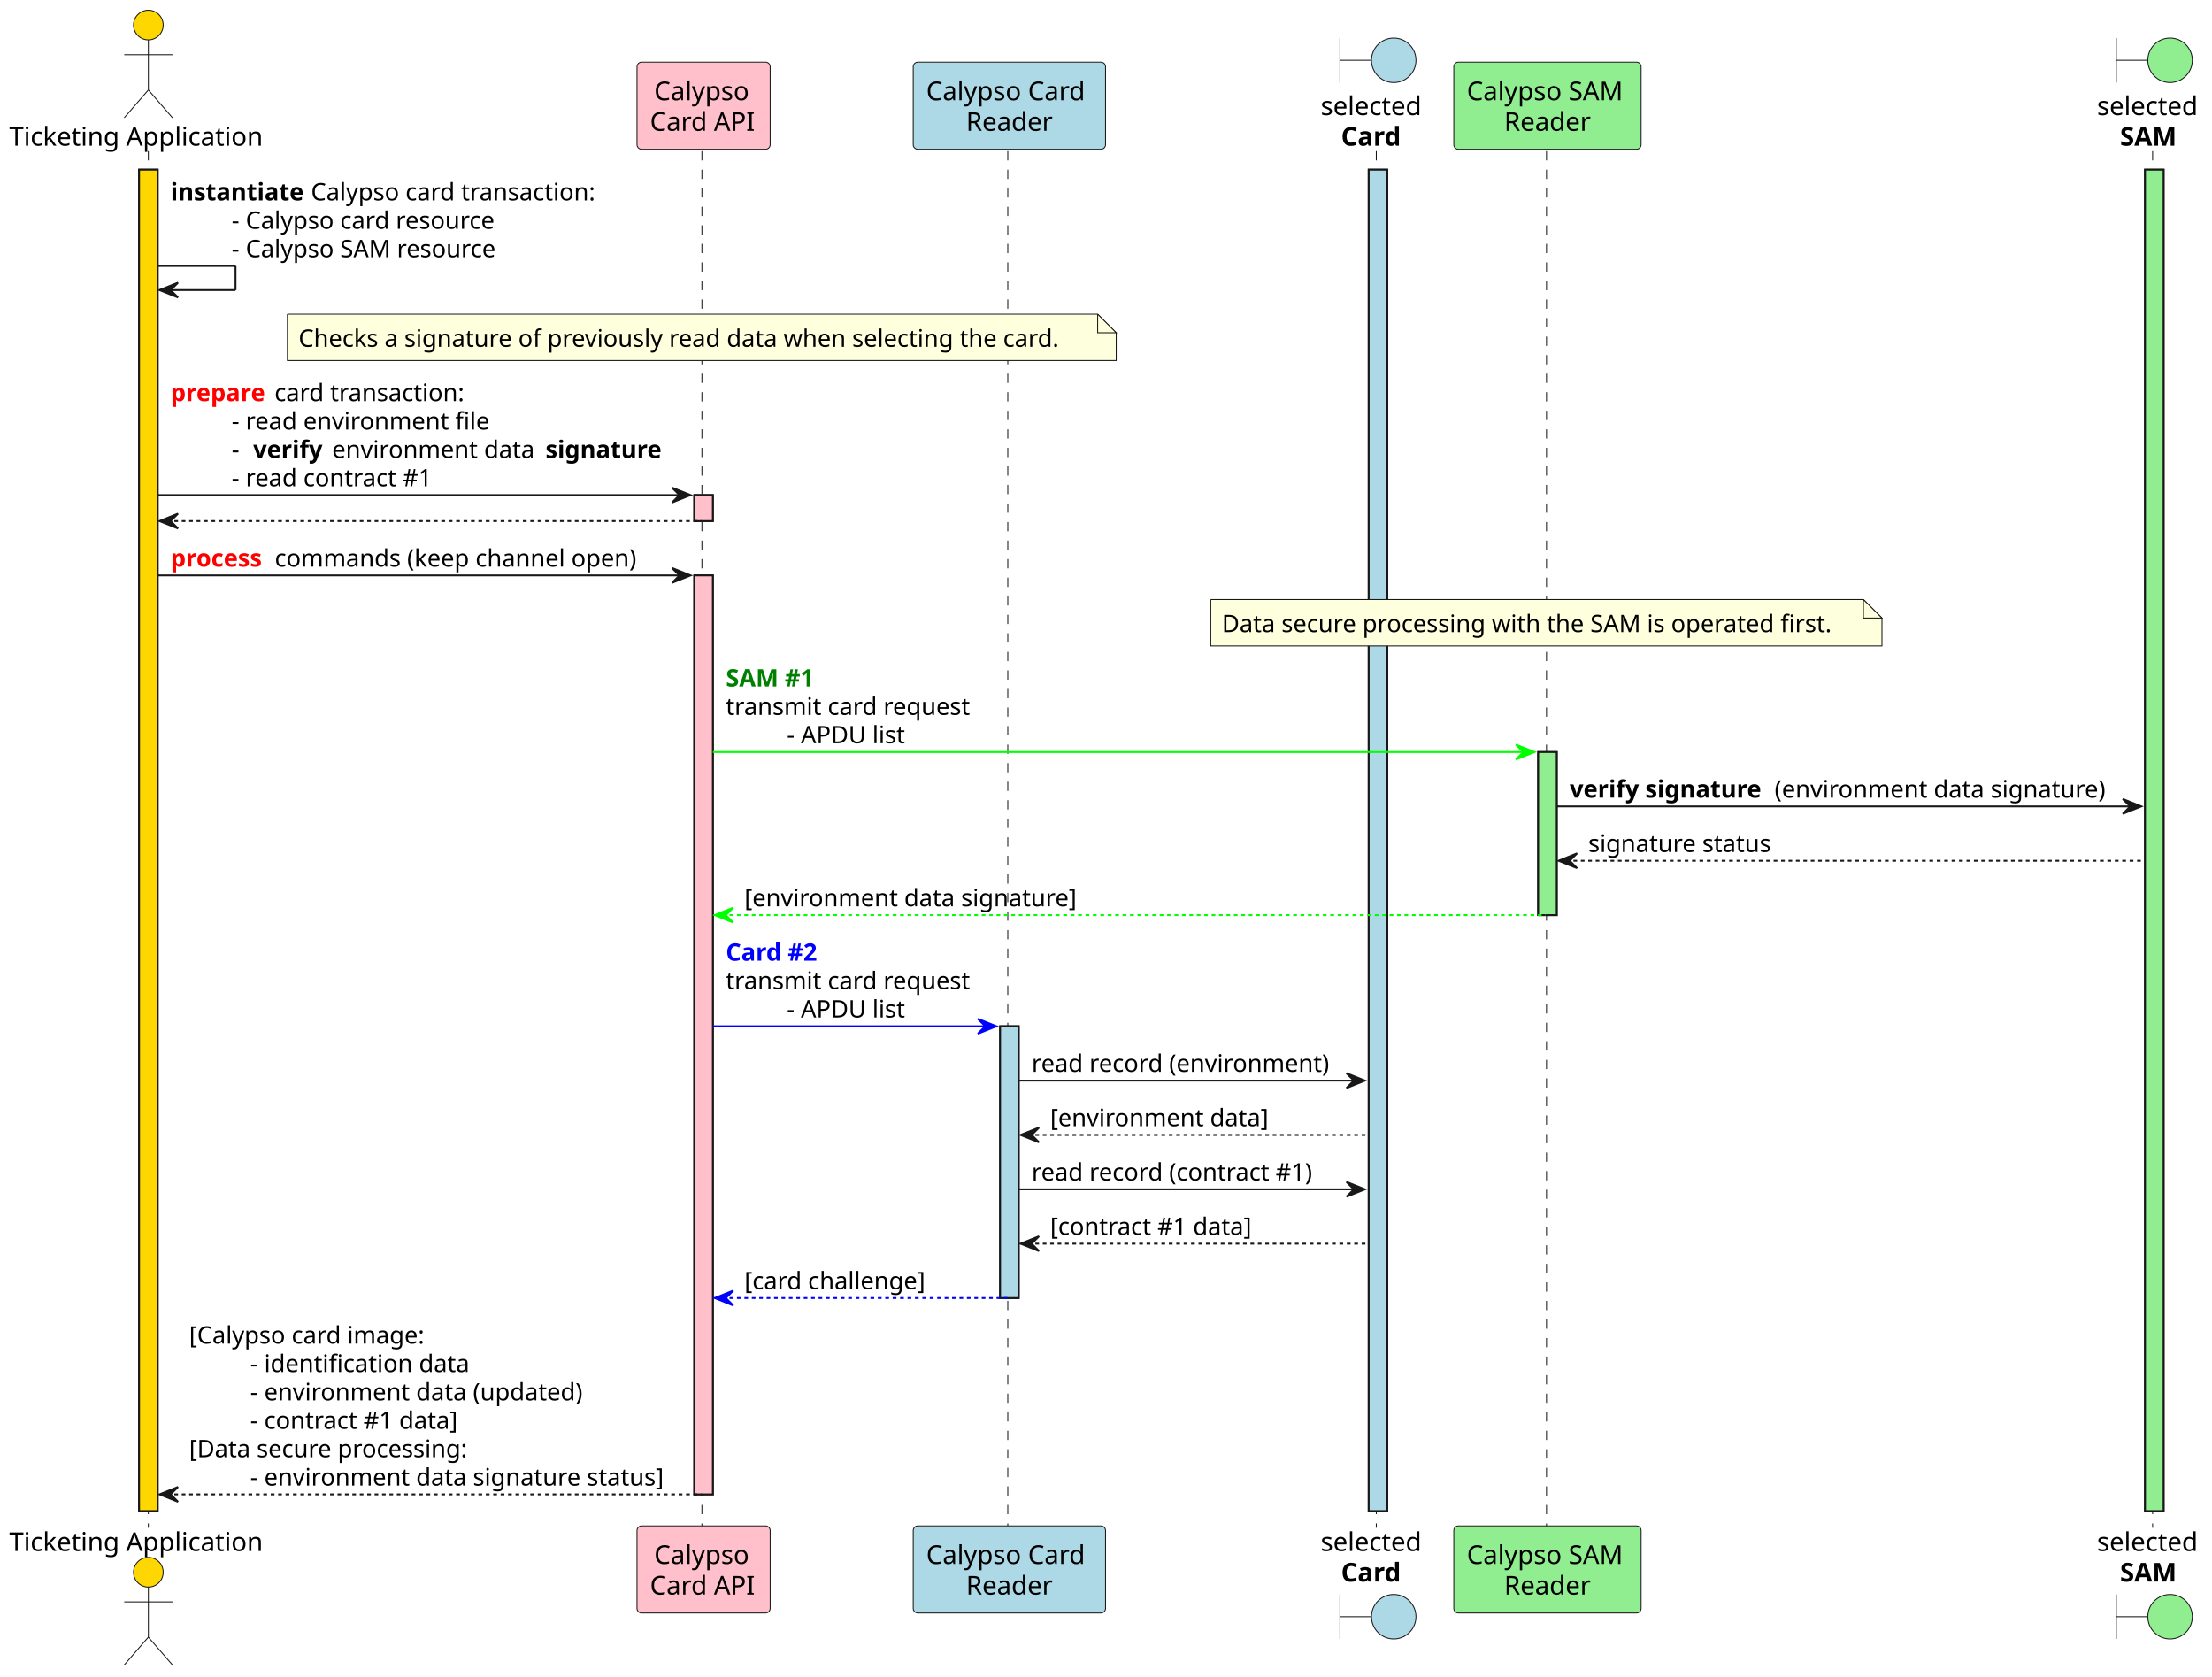
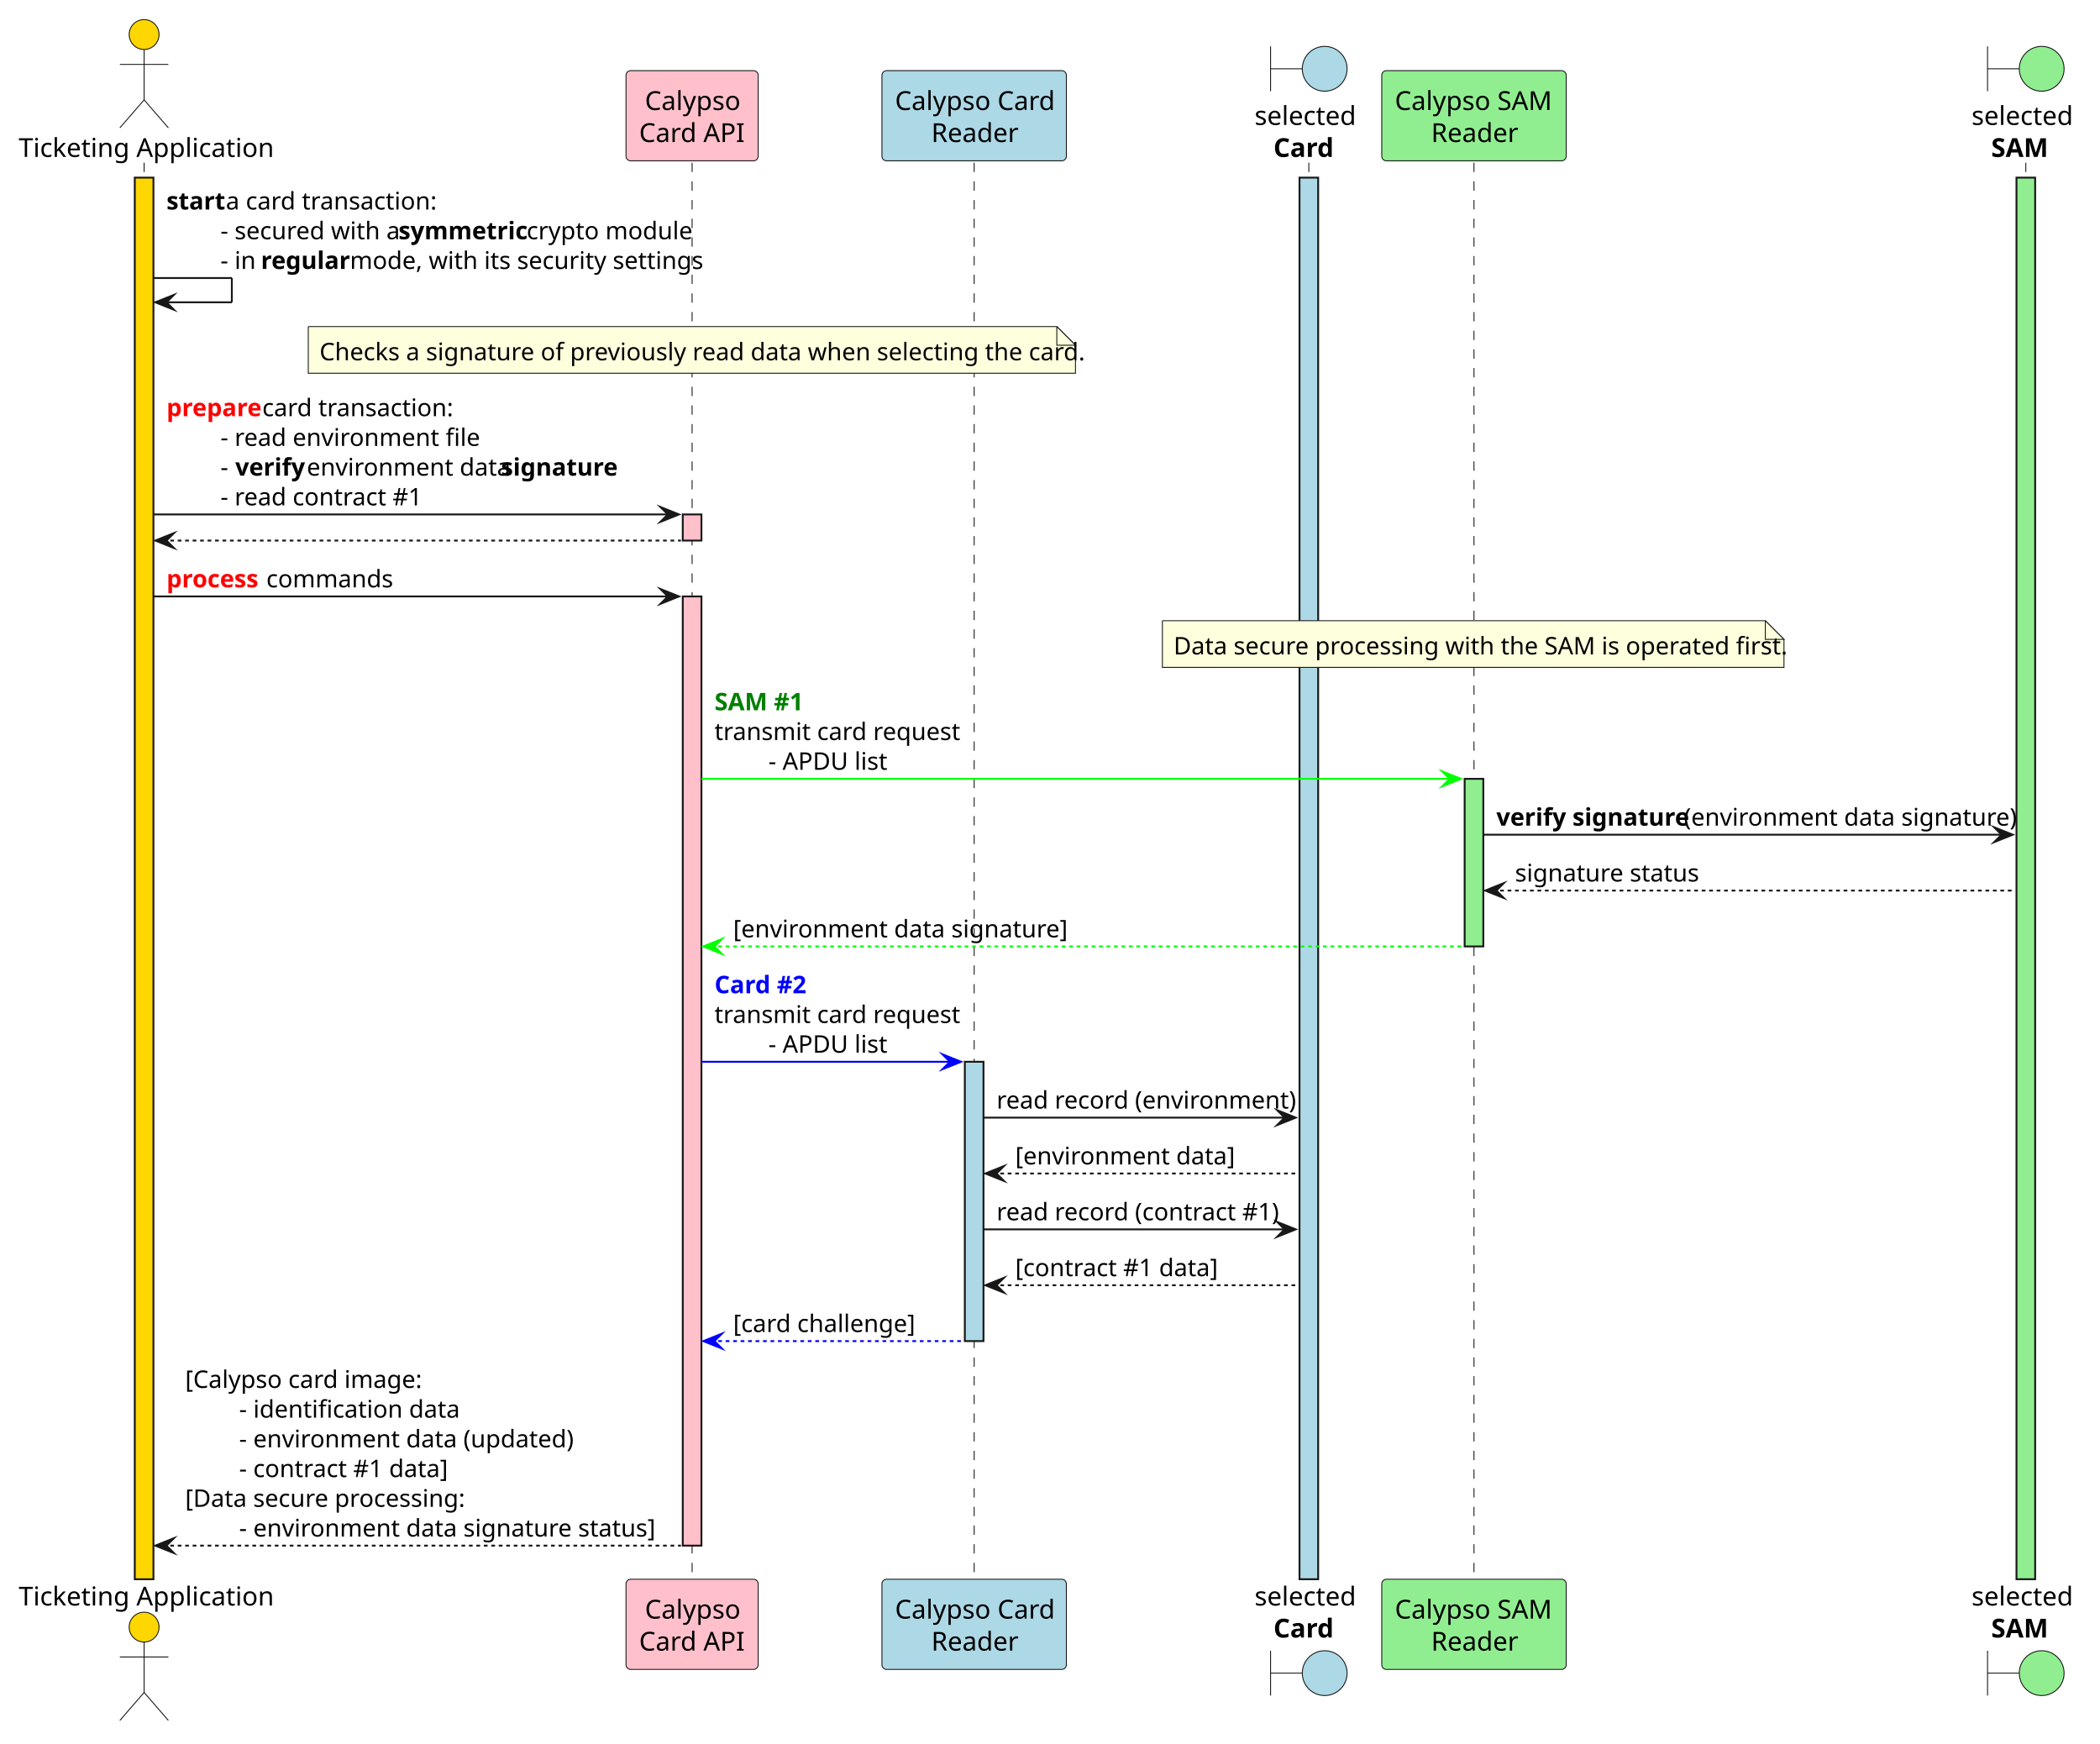
- <svg xmlns="http://www.w3.org/2000/svg" contentStyleType="text/css" height="904px" preserveAspectRatio="none" style="width:1193px;height:904px;background:#FFFFFF;" version="1.1" viewBox="0 0 1193 904" width="1193px" zoomAndPan="magnify">
+ <svg xmlns="http://www.w3.org/2000/svg" version="1.1" data-diagram-type="SEQUENCE" style="width:1125px;height:934px;background:#FFFFFF;" width="1125px" height="934px" viewBox="0 0 1125 934" zoomAndPan="magnify" preserveAspectRatio="none" contentStyleType="text/css">
  <defs />
-   <g>
-     <rect fill="#FFD700" height="723.316" style="stroke:#181818;stroke-width:1.0;" width="10" x="75.017" y="91.488" />
-     <rect fill="#FFC0CB" height="14" style="stroke:#181818;stroke-width:1.0;" width="10" x="374.463" y="266.973" />
-     <rect fill="#FFC0CB" height="495.522" style="stroke:#181818;stroke-width:1.0;" width="10" x="374.463" y="310.283" />
-     <rect fill="#ADD8E6" height="146.553" style="stroke:#181818;stroke-width:1.0;" width="10" x="539.385" y="553.389" />
-     <rect fill="#ADD8E6" height="723.316" style="stroke:#181818;stroke-width:1.0;" width="10" x="738.177" y="91.488" />
-     <rect fill="#90EE90" height="87.932" style="stroke:#181818;stroke-width:1.0;" width="10" x="829.585" y="405.525" />
-     <rect fill="#90EE90" height="723.316" style="stroke:#181818;stroke-width:1.0;" width="10" x="1156.878" y="91.488" />
-     <line style="stroke:#181818;stroke-width:0.5;stroke-dasharray:5.0,5.0;" x1="80" x2="80" y1="81.488" y2="823.805" />
-     <line style="stroke:#181818;stroke-width:0.5;stroke-dasharray:5.0,5.0;" x1="378.554" x2="378.554" y1="81.488" y2="823.805" />
-     <line style="stroke:#181818;stroke-width:0.5;stroke-dasharray:5.0,5.0;" x1="543.528" x2="543.528" y1="81.488" y2="823.805" />
-     <line style="stroke:#181818;stroke-width:0.5;stroke-dasharray:5.0,5.0;" x1="742.276" x2="742.276" y1="81.488" y2="823.805" />
-     <line style="stroke:#181818;stroke-width:0.5;stroke-dasharray:5.0,5.0;" x1="834.078" x2="834.078" y1="81.488" y2="823.805" />
-     <line style="stroke:#181818;stroke-width:0.5;stroke-dasharray:5.0,5.0;" x1="1160.977" x2="1160.977" y1="81.488" y2="823.805" />
-     <text fill="#000000" font-family="sans-serif" font-size="14" lengthAdjust="spacing" textLength="144.033" x="5" y="78.535">Ticketing Application</text>
-     <ellipse cx="80.017" cy="13.5" fill="#FFD700" rx="8" ry="8" style="stroke:#181818;stroke-width:0.5;" />
-     <path d="M80.017,21.5 L80.017,48.5 M67.017,29.5 L93.017,29.5 M80.017,48.5 L67.017,63.5 M80.017,48.5 L93.017,63.5 " fill="none" style="stroke:#181818;stroke-width:0.5;" />
-     <text fill="#000000" font-family="sans-serif" font-size="14" lengthAdjust="spacing" textLength="144.033" x="5" y="836.34">Ticketing Application</text>
-     <ellipse cx="80.017" cy="847.793" fill="#FFD700" rx="8" ry="8" style="stroke:#181818;stroke-width:0.5;" />
-     <path d="M80.017,855.793 L80.017,882.793 M67.017,863.793 L93.017,863.793 M80.017,882.793 L67.017,897.793 M80.017,882.793 L93.017,897.793 " fill="none" style="stroke:#181818;stroke-width:0.5;" />
-     <rect fill="#FFC0CB" height="46.977" rx="2.5" ry="2.5" style="stroke:#181818;stroke-width:0.5;" width="71.818" x="343.554" y="33.512" />
-     <text fill="#000000" font-family="sans-serif" font-size="14" lengthAdjust="spacing" textLength="53.327" x="352.799" y="54.047">Calypso</text>
-     <text fill="#000000" font-family="sans-serif" font-size="14" lengthAdjust="spacing" textLength="57.818" x="350.554" y="70.535">Card API</text>
-     <rect fill="#FFC0CB" height="46.977" rx="2.5" ry="2.5" style="stroke:#181818;stroke-width:0.5;" width="71.818" x="343.554" y="822.805" />
-     <text fill="#000000" font-family="sans-serif" font-size="14" lengthAdjust="spacing" textLength="53.327" x="352.799" y="843.34">Calypso</text>
-     <text fill="#000000" font-family="sans-serif" font-size="14" lengthAdjust="spacing" textLength="57.818" x="350.554" y="859.828">Card API</text>
-     <rect fill="#ADD8E6" height="46.977" rx="2.5" ry="2.5" style="stroke:#181818;stroke-width:0.5;" width="103.715" x="492.528" y="33.512" />
-     <text fill="#000000" font-family="sans-serif" font-size="14" lengthAdjust="spacing" textLength="89.715" x="499.528" y="54.047">Calypso Card</text>
-     <text fill="#000000" font-family="sans-serif" font-size="14" lengthAdjust="spacing" textLength="46.724" x="521.023" y="70.535">Reader</text>
-     <rect fill="#ADD8E6" height="46.977" rx="2.5" ry="2.5" style="stroke:#181818;stroke-width:0.5;" width="103.715" x="492.528" y="822.805" />
-     <text fill="#000000" font-family="sans-serif" font-size="14" lengthAdjust="spacing" textLength="89.715" x="499.528" y="843.34">Calypso Card</text>
-     <text fill="#000000" font-family="sans-serif" font-size="14" lengthAdjust="spacing" textLength="46.724" x="521.023" y="859.828">Reader</text>
-     <text fill="#000000" font-family="sans-serif" font-size="14" lengthAdjust="spacing" textLength="55.802" x="712.276" y="62.047">selected</text>
-     <text fill="#000000" font-family="sans-serif" font-size="14" font-weight="bold" lengthAdjust="spacing" textLength="33.845" x="723.254" y="78.535">Card</text>
-     <path d="M722.677,20.512 L722.677,44.512 M722.677,32.512 L739.677,32.512 " fill="none" style="stroke:#181818;stroke-width:0.5;" />
-     <ellipse cx="751.677" cy="32.512" fill="#ADD8E6" rx="12" ry="12" style="stroke:#181818;stroke-width:0.5;" />
-     <text fill="#000000" font-family="sans-serif" font-size="14" lengthAdjust="spacing" textLength="55.802" x="712.276" y="836.34">selected</text>
-     <text fill="#000000" font-family="sans-serif" font-size="14" font-weight="bold" lengthAdjust="spacing" textLength="33.845" x="723.254" y="852.828">Card</text>
-     <path d="M722.677,859.781 L722.677,883.781 M722.677,871.781 L739.677,871.781 " fill="none" style="stroke:#181818;stroke-width:0.5;" />
-     <ellipse cx="751.677" cy="871.781" fill="#ADD8E6" rx="12" ry="12" style="stroke:#181818;stroke-width:0.5;" />
-     <rect fill="#90EE90" height="46.977" rx="2.5" ry="2.5" style="stroke:#181818;stroke-width:0.5;" width="101.015" x="784.078" y="33.512" />
-     <text fill="#000000" font-family="sans-serif" font-size="14" lengthAdjust="spacing" textLength="87.015" x="791.078" y="54.047">Calypso SAM</text>
-     <text fill="#000000" font-family="sans-serif" font-size="14" lengthAdjust="spacing" textLength="46.724" x="811.223" y="70.535">Reader</text>
-     <rect fill="#90EE90" height="46.977" rx="2.5" ry="2.5" style="stroke:#181818;stroke-width:0.5;" width="101.015" x="784.078" y="822.805" />
-     <text fill="#000000" font-family="sans-serif" font-size="14" lengthAdjust="spacing" textLength="87.015" x="791.078" y="843.34">Calypso SAM</text>
-     <text fill="#000000" font-family="sans-serif" font-size="14" lengthAdjust="spacing" textLength="46.724" x="811.223" y="859.828">Reader</text>
-     <text fill="#000000" font-family="sans-serif" font-size="14" lengthAdjust="spacing" textLength="55.802" x="1130.977" y="62.047">selected</text>
-     <text fill="#000000" font-family="sans-serif" font-size="14" font-weight="bold" lengthAdjust="spacing" textLength="31.015" x="1143.371" y="78.535">SAM</text>
-     <path d="M1141.378,20.512 L1141.378,44.512 M1141.378,32.512 L1158.378,32.512 " fill="none" style="stroke:#181818;stroke-width:0.5;" />
-     <ellipse cx="1170.378" cy="32.512" fill="#90EE90" rx="12" ry="12" style="stroke:#181818;stroke-width:0.5;" />
-     <text fill="#000000" font-family="sans-serif" font-size="14" lengthAdjust="spacing" textLength="55.802" x="1130.977" y="836.34">selected</text>
-     <text fill="#000000" font-family="sans-serif" font-size="14" font-weight="bold" lengthAdjust="spacing" textLength="31.015" x="1143.371" y="852.828">SAM</text>
-     <path d="M1141.378,859.781 L1141.378,883.781 M1141.378,871.781 L1158.378,871.781 " fill="none" style="stroke:#181818;stroke-width:0.5;" />
-     <ellipse cx="1170.378" cy="871.781" fill="#90EE90" rx="12" ry="12" style="stroke:#181818;stroke-width:0.5;" />
-     <rect fill="#FFD700" height="723.316" style="stroke:#181818;stroke-width:1.0;" width="10" x="75.017" y="91.488" />
-     <rect fill="#FFC0CB" height="14" style="stroke:#181818;stroke-width:1.0;" width="10" x="374.463" y="266.973" />
-     <rect fill="#FFC0CB" height="495.522" style="stroke:#181818;stroke-width:1.0;" width="10" x="374.463" y="310.283" />
-     <rect fill="#ADD8E6" height="146.553" style="stroke:#181818;stroke-width:1.0;" width="10" x="539.385" y="553.389" />
-     <rect fill="#ADD8E6" height="723.316" style="stroke:#181818;stroke-width:1.0;" width="10" x="738.177" y="91.488" />
-     <rect fill="#90EE90" height="87.932" style="stroke:#181818;stroke-width:1.0;" width="10" x="829.585" y="405.525" />
-     <rect fill="#90EE90" height="723.316" style="stroke:#181818;stroke-width:1.0;" width="10" x="1156.878" y="91.488" />
-     <line style="stroke:#181818;stroke-width:1.0;" x1="85.017" x2="127.017" y1="143.42" y2="143.42" />
-     <line style="stroke:#181818;stroke-width:1.0;" x1="127.017" x2="127.017" y1="143.42" y2="156.42" />
-     <line style="stroke:#181818;stroke-width:1.0;" x1="86.017" x2="127.017" y1="156.42" y2="156.42" />
-     <polygon fill="#181818" points="96.017,152.42,86.017,156.42,96.017,160.42,92.017,156.42" style="stroke:#181818;stroke-width:1.0;" />
-     <text fill="#000000" font-family="sans-serif" font-size="13" font-weight="bold" lengthAdjust="spacing" textLength="71.589" x="92.017" y="108.057">instantiate</text>
-     <text fill="#000000" font-family="sans-serif" font-size="13" lengthAdjust="spacing" textLength="159.764" x="167.719" y="108.057">Calypso card transaction:</text>
-     <text fill="#000000" font-family="sans-serif" font-size="13" lengthAdjust="spacing" textLength="151.182" x="124.923" y="123.367">- Calypso card resource</text>
-     <text fill="#000000" font-family="sans-serif" font-size="13" lengthAdjust="spacing" textLength="151.011" x="124.923" y="138.678">- Calypso SAM resource</text>
-     <path d="M155,169.42 L155,194.42 L602,194.42 L602,179.42 L592,169.42 L155,169.42 " fill="#FEFFDD" style="stroke:#181818;stroke-width:0.5;" />
-     <path d="M592,169.42 L592,179.42 L602,179.42 L592,169.42 " fill="#FEFFDD" style="stroke:#181818;stroke-width:0.5;" />
-     <text fill="#000000" font-family="sans-serif" font-size="13" lengthAdjust="spacing" textLength="426.626" x="161" y="186.988">Checks a signature of previously read data when selecting the card.</text>
-     <polygon fill="#181818" points="362.463,262.973,372.463,266.973,362.463,270.973,366.463,266.973" style="stroke:#181818;stroke-width:1.0;" />
-     <line style="stroke:#181818;stroke-width:1.0;" x1="85.017" x2="368.463" y1="266.973" y2="266.973" />
-     <text fill="#FF0000" font-family="sans-serif" font-size="13" font-weight="bold" lengthAdjust="spacing" textLength="51.924" x="92.017" y="216.299">prepare</text>
-     <text fill="#000000" font-family="sans-serif" font-size="13" lengthAdjust="spacing" textLength="106.133" x="148.054" y="216.299">card transaction:</text>
-     <text fill="#000000" font-family="sans-serif" font-size="13" lengthAdjust="spacing" textLength="146.802" x="124.923" y="231.609">- read environment file</text>
-     <text fill="#000000" font-family="sans-serif" font-size="13" lengthAdjust="spacing" textLength="7.522" x="124.923" y="246.92">-</text>
-     <text fill="#000000" font-family="sans-serif" font-size="13" font-weight="bold" lengthAdjust="spacing" textLength="38.435" x="136.558" y="246.92">verify</text>
-     <text fill="#000000" font-family="sans-serif" font-size="13" lengthAdjust="spacing" textLength="110.995" x="179.106" y="246.92">environment data</text>
-     <text fill="#000000" font-family="sans-serif" font-size="13" font-weight="bold" lengthAdjust="spacing" textLength="63.667" x="294.215" y="246.92">signature</text>
-     <text fill="#000000" font-family="sans-serif" font-size="13" lengthAdjust="spacing" textLength="115.819" x="124.923" y="262.231">- read contract #1</text>
-     <polygon fill="#181818" points="96.017,276.973,86.017,280.973,96.017,284.973,92.017,280.973" style="stroke:#181818;stroke-width:1.0;" />
-     <line style="stroke:#181818;stroke-width:1.0;stroke-dasharray:2.0,2.0;" x1="90.017" x2="378.463" y1="280.973" y2="280.973" />
-     <polygon fill="#181818" points="362.463,306.283,372.463,310.283,362.463,314.283,366.463,310.283" style="stroke:#181818;stroke-width:1.0;" />
-     <line style="stroke:#181818;stroke-width:1.0;" x1="85.017" x2="368.463" y1="310.283" y2="310.283" />
-     <text fill="#FF0000" font-family="sans-serif" font-size="13" font-weight="bold" lengthAdjust="spacing" textLength="52.063" x="92.017" y="305.541">process</text>
-     <text fill="#000000" font-family="sans-serif" font-size="13" lengthAdjust="spacing" textLength="200.554" x="148.193" y="305.541">commands (keep channel open)</text>
-     <path d="M653,323.283 L653,348.283 L1015,348.283 L1015,333.283 L1005,323.283 L653,323.283 " fill="#FEFFDD" style="stroke:#181818;stroke-width:0.5;" />
-     <path d="M1005,323.283 L1005,333.283 L1015,333.283 L1005,323.283 " fill="#FEFFDD" style="stroke:#181818;stroke-width:0.5;" />
-     <text fill="#000000" font-family="sans-serif" font-size="13" lengthAdjust="spacing" textLength="341.682" x="659" y="340.852">Data secure processing with the SAM is operated first.</text>
-     <polygon fill="#00FF00" points="817.585,401.525,827.585,405.525,817.585,409.525,821.585,405.525" style="stroke:#00FF00;stroke-width:1.0;" />
-     <line style="stroke:#00FF00;stroke-width:1.0;" x1="384.463" x2="823.585" y1="405.525" y2="405.525" />
-     <text fill="#008000" font-family="sans-serif" font-size="13" font-weight="bold" lengthAdjust="spacing" textLength="50.235" x="391.463" y="370.162">SAM #1</text>
-     <text fill="#000000" font-family="sans-serif" font-size="13" lengthAdjust="spacing" textLength="135.922" x="391.463" y="385.473">transmit card request</text>
-     <text fill="#000000" font-family="sans-serif" font-size="13" lengthAdjust="spacing" textLength="69.653" x="424.369" y="400.783">- APDU list</text>
-     <polygon fill="#181818" points="1144.878,430.836,1154.878,434.836,1144.878,438.836,1148.878,434.836" style="stroke:#181818;stroke-width:1.0;" />
-     <line style="stroke:#181818;stroke-width:1.0;" x1="839.585" x2="1150.878" y1="434.836" y2="434.836" />
-     <text fill="#000000" font-family="sans-serif" font-size="13" font-weight="bold" lengthAdjust="spacing" textLength="106.387" x="846.585" y="430.094">verify signature</text>
-     <text fill="#000000" font-family="sans-serif" font-size="13" lengthAdjust="spacing" textLength="182.793" x="957.085" y="430.094">(environment data signature)</text>
-     <polygon fill="#181818" points="850.585,460.147,840.585,464.147,850.585,468.147,846.585,464.147" style="stroke:#181818;stroke-width:1.0;" />
-     <line style="stroke:#181818;stroke-width:1.0;stroke-dasharray:2.0,2.0;" x1="844.585" x2="1155.878" y1="464.147" y2="464.147" />
-     <text fill="#000000" font-family="sans-serif" font-size="13" lengthAdjust="spacing" textLength="101.569" x="856.585" y="459.404">signature status</text>
-     <polygon fill="#00FF00" points="395.463,489.457,385.463,493.457,395.463,497.457,391.463,493.457" style="stroke:#00FF00;stroke-width:1.0;" />
-     <line style="stroke:#00FF00;stroke-width:1.0;stroke-dasharray:2.0,2.0;" x1="389.463" x2="833.585" y1="493.457" y2="493.457" />
-     <text fill="#000000" font-family="sans-serif" font-size="13" lengthAdjust="spacing" textLength="182.793" x="401.463" y="488.715">[environment data signature]</text>
-     <polygon fill="#0000FF" points="527.385,549.389,537.385,553.389,527.385,557.389,531.385,553.389" style="stroke:#0000FF;stroke-width:1.0;" />
-     <line style="stroke:#0000FF;stroke-width:1.0;" x1="384.463" x2="533.385" y1="553.389" y2="553.389" />
-     <text fill="#0000FF" font-family="sans-serif" font-size="13" font-weight="bold" lengthAdjust="spacing" textLength="52.863" x="391.463" y="518.025">Card #2</text>
-     <text fill="#000000" font-family="sans-serif" font-size="13" lengthAdjust="spacing" textLength="135.922" x="391.463" y="533.336">transmit card request</text>
-     <text fill="#000000" font-family="sans-serif" font-size="13" lengthAdjust="spacing" textLength="69.653" x="424.369" y="548.646">- APDU list</text>
-     <polygon fill="#181818" points="726.177,578.699,736.177,582.699,726.177,586.699,730.177,582.699" style="stroke:#181818;stroke-width:1.0;" />
-     <line style="stroke:#181818;stroke-width:1.0;" x1="549.385" x2="732.177" y1="582.699" y2="582.699" />
-     <text fill="#000000" font-family="sans-serif" font-size="13" lengthAdjust="spacing" textLength="164.792" x="556.385" y="577.957">read record (environment)</text>
-     <polygon fill="#181818" points="560.385,608.01,550.385,612.01,560.385,616.01,556.385,612.01" style="stroke:#181818;stroke-width:1.0;" />
-     <line style="stroke:#181818;stroke-width:1.0;stroke-dasharray:2.0,2.0;" x1="554.385" x2="737.177" y1="612.01" y2="612.01" />
-     <text fill="#000000" font-family="sans-serif" font-size="13" lengthAdjust="spacing" textLength="119.45" x="566.385" y="607.268">[environment data]</text>
-     <polygon fill="#181818" points="726.177,637.32,736.177,641.32,726.177,645.32,730.177,641.32" style="stroke:#181818;stroke-width:1.0;" />
-     <line style="stroke:#181818;stroke-width:1.0;" x1="549.385" x2="732.177" y1="641.32" y2="641.32" />
-     <text fill="#000000" font-family="sans-serif" font-size="13" lengthAdjust="spacing" textLength="157.46" x="556.385" y="636.578">read record (contract #1)</text>
-     <polygon fill="#181818" points="560.385,666.631,550.385,670.631,560.385,674.631,556.385,670.631" style="stroke:#181818;stroke-width:1.0;" />
-     <line style="stroke:#181818;stroke-width:1.0;stroke-dasharray:2.0,2.0;" x1="554.385" x2="737.177" y1="670.631" y2="670.631" />
-     <text fill="#000000" font-family="sans-serif" font-size="13" lengthAdjust="spacing" textLength="112.119" x="566.385" y="665.889">[contract #1 data]</text>
-     <polygon fill="#0000FF" points="395.463,695.941,385.463,699.941,395.463,703.941,391.463,699.941" style="stroke:#0000FF;stroke-width:1.0;" />
-     <line style="stroke:#0000FF;stroke-width:1.0;stroke-dasharray:2.0,2.0;" x1="389.463" x2="543.385" y1="699.941" y2="699.941" />
-     <text fill="#000000" font-family="sans-serif" font-size="13" lengthAdjust="spacing" textLength="99.988" x="401.463" y="695.199">[card challenge]</text>
-     <polygon fill="#181818" points="96.017,801.805,86.017,805.805,96.017,809.805,92.017,805.805" style="stroke:#181818;stroke-width:1.0;" />
-     <line style="stroke:#181818;stroke-width:1.0;stroke-dasharray:2.0,2.0;" x1="90.017" x2="378.463" y1="805.805" y2="805.805" />
-     <text fill="#000000" font-family="sans-serif" font-size="13" lengthAdjust="spacing" textLength="131.847" x="102.017" y="724.51">[Calypso card image:</text>
-     <text fill="#000000" font-family="sans-serif" font-size="13" lengthAdjust="spacing" textLength="126.071" x="134.923" y="739.82">- identification data</text>
-     <text fill="#000000" font-family="sans-serif" font-size="13" lengthAdjust="spacing" textLength="187.097" x="134.923" y="755.131">- environment data (updated)</text>
-     <text fill="#000000" font-family="sans-serif" font-size="13" lengthAdjust="spacing" textLength="119.526" x="134.923" y="770.441">- contract #1 data]</text>
-     <text fill="#000000" font-family="sans-serif" font-size="13" lengthAdjust="spacing" textLength="155.257" x="102.017" y="785.752">[Data secure processing:</text>
-     <text fill="#000000" font-family="sans-serif" font-size="13" lengthAdjust="spacing" textLength="232.54" x="134.923" y="801.062">- environment data signature status]</text>
+   <g font-family="sans-serif" lengthAdjust="spacing">
+     <g>
+       <rect x="73.7" y="87.151" width="8" height="758.788" fill="#000" fill-opacity="0" />
+       <line x1="77.2" y1="87.151" x2="77.2" y2="845.939" style="stroke:#181818;stroke-width:0.5;stroke-dasharray:5,5;" />
+     </g>
+     <g>
+       <rect x="72.2" y="95.151" width="10" height="750.788" fill="#FFD700" style="stroke:#181818;stroke-width:1;" />
+     </g>
+     <g>
+       <rect x="367.268" y="87.151" width="8" height="758.788" fill="#000" fill-opacity="0" />
+       <line x1="370.768" y1="87.151" x2="370.768" y2="845.939" style="stroke:#181818;stroke-width:0.5;stroke-dasharray:5,5;" />
+     </g>
+     <g>
+       <rect x="365.768" y="275.562" width="10" height="14" fill="#FFC0CB" style="stroke:#181818;stroke-width:1;" />
+     </g>
+     <g>
+       <rect x="365.768" y="319.488" width="10" height="508.452" fill="#FFC0CB" style="stroke:#181818;stroke-width:1;" />
+     </g>
+     <g>
+       <rect x="518.371" y="87.151" width="8" height="758.788" fill="#000" fill-opacity="0" />
+       <line x1="521.871" y1="87.151" x2="521.871" y2="845.939" style="stroke:#181818;stroke-width:0.5;stroke-dasharray:5,5;" />
+     </g>
+     <g>
+       <rect x="516.871" y="568.75" width="10" height="149.631" fill="#ADD8E6" style="stroke:#181818;stroke-width:1;" />
+     </g>
+     <g>
+       <rect x="697.658" y="87.151" width="8" height="758.788" fill="#000" fill-opacity="0" />
+       <line x1="701.158" y1="87.151" x2="701.158" y2="845.939" style="stroke:#181818;stroke-width:0.5;stroke-dasharray:5,5;" />
+     </g>
+     <g>
+       <rect x="696.158" y="95.151" width="10" height="750.788" fill="#ADD8E6" style="stroke:#181818;stroke-width:1;" />
+     </g>
+     <g>
+       <rect x="786.134" y="87.151" width="8" height="758.788" fill="#000" fill-opacity="0" />
+       <line x1="789.634" y1="87.151" x2="789.634" y2="845.939" style="stroke:#181818;stroke-width:0.5;stroke-dasharray:5,5;" />
+     </g>
+     <g>
+       <rect x="784.634" y="417.193" width="10" height="89.779" fill="#90EE90" style="stroke:#181818;stroke-width:1;" />
+     </g>
+     <g>
+       <rect x="1081.761" y="87.151" width="8" height="758.788" fill="#000" fill-opacity="0" />
+       <line x1="1085.261" y1="87.151" x2="1085.261" y2="845.939" style="stroke:#181818;stroke-width:0.5;stroke-dasharray:5,5;" />
+     </g>
+     <g>
+       <rect x="1080.261" y="95.151" width="10" height="750.788" fill="#90EE90" style="stroke:#181818;stroke-width:1;" />
+     </g>
+     <text x="10" y="84.075" fill="#000" font-size="14" textLength="128.399">Ticketing Application</text>
+     <ellipse cx="77.2" cy="18.5" rx="8" ry="8" fill="#FFD700" style="stroke:#181818;stroke-width:0.5;" />
+     <path d="M77.2,26.5 L77.2,53.5 M64.2,34.5 L90.2,34.5 M77.2,53.5 L64.2,68.5 M77.2,53.5 L90.2,68.5" style="stroke:#181818;stroke-width:0.5;" fill="none" />
+     <rect x="335.368" y="37.849" width="70.8" height="48.303" fill="#FFC0CB" style="stroke:#181818;stroke-width:0.5;" rx="2.5" ry="2.5" />
+     <text x="345.478" y="58.924" fill="#000" font-size="14" textLength="50.579">Calypso</text>
+     <text x="342.368" y="76.075" fill="#000" font-size="14" textLength="56.8">Card API</text>
+     <rect x="472.464" y="37.849" width="98.813" height="48.303" fill="#ADD8E6" style="stroke:#181818;stroke-width:0.5;" rx="2.5" ry="2.5" />
+     <text x="479.464" y="58.924" fill="#000" font-size="14" textLength="84.813">Calypso Card</text>
+     <text x="498.913" y="76.075" fill="#000" font-size="14" textLength="45.917">Reader</text>
+     <text x="672.086" y="66.924" fill="#000" font-size="14" textLength="52.145">selected</text>
+     <text x="682.21" y="84.075" fill="#000" font-size="14" textLength="31.896" font-weight="700">Card</text>
+     <path d="M680.658,24.849 L680.658,48.849 M680.658,36.849 L697.658,36.849" style="stroke:#181818;stroke-width:0.5;" fill="none" />
+     <ellipse cx="709.658" cy="36.849" rx="12" ry="12" fill="#ADD8E6" style="stroke:#181818;stroke-width:0.5;" />
+     <rect x="740.23" y="37.849" width="98.807" height="48.303" fill="#90EE90" style="stroke:#181818;stroke-width:0.5;" rx="2.5" ry="2.5" />
+     <text x="747.23" y="58.924" fill="#000" font-size="14" textLength="84.807">Calypso SAM</text>
+     <text x="766.675" y="76.075" fill="#000" font-size="14" textLength="45.917">Reader</text>
+     <text x="1056.188" y="66.924" fill="#000" font-size="14" textLength="52.145">selected</text>
+     <text x="1066.706" y="84.075" fill="#000" font-size="14" textLength="31.11" font-weight="700">SAM</text>
+     <path d="M1064.761,24.849 L1064.761,48.849 M1064.761,36.849 L1081.761,36.849" style="stroke:#181818;stroke-width:0.5;" fill="none" />
+     <ellipse cx="1093.761" cy="36.849" rx="12" ry="12" fill="#90EE90" style="stroke:#181818;stroke-width:0.5;" />
+     <text x="10" y="860.015" fill="#000" font-size="14" textLength="128.399">Ticketing Application</text>
+     <ellipse cx="77.2" cy="871.591" rx="8" ry="8" fill="#FFD700" style="stroke:#181818;stroke-width:0.5;" />
+     <path d="M77.2,879.591 L77.2,906.591 M64.2,887.591 L90.2,887.591 M77.2,906.591 L64.2,921.591 M77.2,906.591 L90.2,921.591" style="stroke:#181818;stroke-width:0.5;" fill="none" />
+     <rect x="335.368" y="845.939" width="70.8" height="48.303" fill="#FFC0CB" style="stroke:#181818;stroke-width:0.5;" rx="2.5" ry="2.5" />
+     <text x="345.478" y="867.015" fill="#000" font-size="14" textLength="50.579">Calypso</text>
+     <text x="342.368" y="884.166" fill="#000" font-size="14" textLength="56.8">Card API</text>
+     <rect x="472.464" y="845.939" width="98.813" height="48.303" fill="#ADD8E6" style="stroke:#181818;stroke-width:0.5;" rx="2.5" ry="2.5" />
+     <text x="479.464" y="867.015" fill="#000" font-size="14" textLength="84.813">Calypso Card</text>
+     <text x="498.913" y="884.166" fill="#000" font-size="14" textLength="45.917">Reader</text>
+     <text x="672.086" y="860.015" fill="#000" font-size="14" textLength="52.145">selected</text>
+     <text x="682.21" y="877.166" fill="#000" font-size="14" textLength="31.896" font-weight="700">Card</text>
+     <path d="M680.658,884.242 L680.658,908.242 M680.658,896.242 L697.658,896.242" style="stroke:#181818;stroke-width:0.5;" fill="none" />
+     <ellipse cx="709.658" cy="896.242" rx="12" ry="12" fill="#ADD8E6" style="stroke:#181818;stroke-width:0.5;" />
+     <rect x="740.23" y="845.939" width="98.807" height="48.303" fill="#90EE90" style="stroke:#181818;stroke-width:0.5;" rx="2.5" ry="2.5" />
+     <text x="747.23" y="867.015" fill="#000" font-size="14" textLength="84.807">Calypso SAM</text>
+     <text x="766.675" y="884.166" fill="#000" font-size="14" textLength="45.917">Reader</text>
+     <text x="1056.188" y="860.015" fill="#000" font-size="14" textLength="52.145">selected</text>
+     <text x="1066.706" y="877.166" fill="#000" font-size="14" textLength="31.11" font-weight="700">SAM</text>
+     <path d="M1064.761,884.242 L1064.761,908.242 M1064.761,896.242 L1081.761,896.242" style="stroke:#181818;stroke-width:0.5;" fill="none" />
+     <ellipse cx="1093.761" cy="896.242" rx="12" ry="12" fill="#90EE90" style="stroke:#181818;stroke-width:0.5;" />
+     <line x1="82.2" y1="148.93" x2="124.2" y2="148.93" style="stroke:#181818;stroke-width:1;" />
+     <line x1="124.2" y1="148.93" x2="124.2" y2="161.93" style="stroke:#181818;stroke-width:1;" />
+     <line x1="83.2" y1="161.93" x2="124.2" y2="161.93" style="stroke:#181818;stroke-width:1;" />
+     <polygon points="93.2,157.93,83.2,161.93,93.2,165.93,89.2,161.93" fill="#181818" style="stroke:#181818;stroke-width:1;stroke-linejoin:miter;stroke-miterlimit:10;" />
+     <text x="89.2" y="112.221" fill="#000" font-size="13" textLength="28.177" font-weight="700">start</text>
+     <text x="120.989" y="112.221" fill="#000" font-size="13" textLength="106.945">a card transaction:</text>
+     <text x="118.094" y="128.147" fill="#000" font-size="13" textLength="91.762">- secured with a</text>
+     <text x="213.468" y="128.147" fill="#000" font-size="13" textLength="65.038" font-weight="700">symmetric</text>
+     <text x="282.118" y="128.147" fill="#000" font-size="13" textLength="81.65">crypto module</text>
+     <text x="118.094" y="144.074" fill="#000" font-size="13" textLength="18.059">- in</text>
+     <text x="139.765" y="144.074" fill="#000" font-size="13" textLength="44.072" font-weight="700">regular</text>
+     <text x="187.449" y="144.074" fill="#000" font-size="13" textLength="176.287">mode, with its security settings</text>
+     <path d="M165.156,174.93 L165.156,199.93 L576.156,199.93 L576.156,184.93 L566.156,174.93 L165.156,174.93" style="stroke:#181818;stroke-width:0.5;" fill="#FEFFDD" />
+     <path d="M566.156,174.93 L566.156,184.93 L576.156,184.93 L566.156,174.93" style="stroke:#181818;stroke-width:0.5;" fill="#FEFFDD" />
+     <text x="171.156" y="193" fill="#000" font-size="13" textLength="390.222">Checks a signature of previously read data when selecting the card.</text>
+     <polygon points="353.768,271.562,363.768,275.562,353.768,279.562,357.768,275.562" fill="#181818" style="stroke:#181818;stroke-width:1;stroke-linejoin:miter;stroke-miterlimit:10;" />
+     <line x1="82.2" y1="275.562" x2="359.768" y2="275.562" style="stroke:#181818;stroke-width:1;" />
+     <text x="89.2" y="222.926" fill="#F00" font-size="13" textLength="47.69" font-weight="700">prepare</text>
+     <text x="140.501" y="222.926" fill="#000" font-size="13" textLength="96.104">card transaction:</text>
+     <text x="118.094" y="238.853" fill="#000" font-size="13" textLength="129.34">- read environment file</text>
+     <text x="118.094" y="254.779" fill="#000" font-size="13">-</text>
+     <text x="126.035" y="254.779" fill="#000" font-size="13" textLength="34.69" font-weight="700">verify</text>
+     <text x="164.337" y="254.779" fill="#000" font-size="13" textLength="100.452">environment data</text>
+     <text x="268.4" y="254.779" fill="#000" font-size="13" textLength="58.513" font-weight="700">signature</text>
+     <text x="118.094" y="270.705" fill="#000" font-size="13" textLength="101.886">- read contract #1</text>
+     <polygon points="93.2,285.562,83.2,289.562,93.2,293.562,89.2,289.562" fill="#181818" style="stroke:#181818;stroke-width:1;stroke-linejoin:miter;stroke-miterlimit:10;" />
+     <line x1="87.2" y1="289.562" x2="364.768" y2="289.562" style="stroke:#181818;stroke-width:1;stroke-dasharray:2,2;" />
+     <polygon points="353.768,315.488,363.768,319.488,353.768,323.488,357.768,319.488" fill="#181818" style="stroke:#181818;stroke-width:1;stroke-linejoin:miter;stroke-miterlimit:10;" />
+     <line x1="82.2" y1="319.488" x2="359.768" y2="319.488" style="stroke:#181818;stroke-width:1;" />
+     <text x="89.2" y="314.631" fill="#F00" font-size="13" textLength="49.861" font-weight="700">process</text>
+     <text x="142.672" y="314.631" fill="#000" font-size="13" textLength="63.578">commands</text>
+     <path d="M622.702,332.488 L622.702,357.488 L955.702,357.488 L955.702,342.488 L945.702,332.488 L622.702,332.488" style="stroke:#181818;stroke-width:0.5;" fill="#FEFFDD" />
+     <path d="M945.702,332.488 L945.702,342.488 L955.702,342.488 L945.702,332.488" style="stroke:#181818;stroke-width:0.5;" fill="#FEFFDD" />
+     <text x="628.702" y="350.558" fill="#000" font-size="13" textLength="312.863">Data secure processing with the SAM is operated first.</text>
+     <polygon points="772.634,413.193,782.634,417.193,772.634,421.193,776.634,417.193" fill="#0F0" style="stroke:#0F0;stroke-width:1;stroke-linejoin:miter;stroke-miterlimit:10;" />
+     <line x1="375.768" y1="417.193" x2="778.634" y2="417.193" style="stroke:#0F0;stroke-width:1;" />
+     <text x="382.768" y="380.484" fill="#008000" font-size="13" textLength="46.96" font-weight="700">SAM #1</text>
+     <text x="382.768" y="396.41" fill="#000" font-size="13" textLength="122.104">transmit card request</text>
+     <text x="411.662" y="412.336" fill="#000" font-size="13" textLength="63.559">- APDU list</text>
+     <polygon points="1068.261,443.119,1078.261,447.119,1068.261,451.119,1072.261,447.119" fill="#181818" style="stroke:#181818;stroke-width:1;stroke-linejoin:miter;stroke-miterlimit:10;" />
+     <line x1="794.634" y1="447.119" x2="1074.261" y2="447.119" style="stroke:#181818;stroke-width:1;" />
+     <text x="801.634" y="442.263" fill="#000" font-size="13" textLength="96.814" font-weight="700">verify signature</text>
+     <text x="902.06" y="442.263" fill="#000" font-size="13" textLength="166.201">(environment data signature)</text>
+     <polygon points="805.634,473.045,795.634,477.045,805.634,481.045,801.634,477.045" fill="#181818" style="stroke:#181818;stroke-width:1;stroke-linejoin:miter;stroke-miterlimit:10;" />
+     <line x1="799.634" y1="477.045" x2="1079.261" y2="477.045" style="stroke:#181818;stroke-width:1;stroke-dasharray:2,2;" />
+     <text x="811.634" y="472.189" fill="#000" font-size="13" textLength="91.774">signature status</text>
+     <polygon points="386.768,502.972,376.768,506.972,386.768,510.972,382.768,506.972" fill="#0F0" style="stroke:#0F0;stroke-width:1;stroke-linejoin:miter;stroke-miterlimit:10;" />
+     <line x1="380.768" y1="506.972" x2="783.634" y2="506.972" style="stroke:#0F0;stroke-width:1;stroke-dasharray:2,2;" />
+     <text x="392.768" y="502.115" fill="#000" font-size="13" textLength="164.766">[environment data signature]</text>
+     <polygon points="504.871,564.75,514.871,568.75,504.871,572.75,508.871,568.75" fill="#00F" style="stroke:#00F;stroke-width:1;stroke-linejoin:miter;stroke-miterlimit:10;" />
+     <line x1="375.768" y1="568.75" x2="510.871" y2="568.75" style="stroke:#00F;stroke-width:1;" />
+     <text x="382.768" y="532.042" fill="#00F" font-size="13" textLength="47.69" font-weight="700">Card #2</text>
+     <text x="382.768" y="547.968" fill="#000" font-size="13" textLength="122.104">transmit card request</text>
+     <text x="411.662" y="563.894" fill="#000" font-size="13" textLength="63.559">- APDU list</text>
+     <polygon points="684.158,594.677,694.158,598.677,684.158,602.677,688.158,598.677" fill="#181818" style="stroke:#181818;stroke-width:1;stroke-linejoin:miter;stroke-miterlimit:10;" />
+     <line x1="526.871" y1="598.677" x2="690.158" y2="598.677" style="stroke:#181818;stroke-width:1;" />
+     <text x="533.871" y="593.82" fill="#000" font-size="13" textLength="150.287">read record (environment)</text>
+     <polygon points="537.871,624.603,527.871,628.603,537.871,632.603,533.871,628.603" fill="#181818" style="stroke:#181818;stroke-width:1;stroke-linejoin:miter;stroke-miterlimit:10;" />
+     <line x1="531.871" y1="628.603" x2="695.158" y2="628.603" style="stroke:#181818;stroke-width:1;stroke-dasharray:2,2;" />
+     <text x="543.871" y="623.747" fill="#000" font-size="13" textLength="107.675">[environment data]</text>
+     <polygon points="684.158,654.529,694.158,658.529,684.158,662.529,688.158,658.529" fill="#181818" style="stroke:#181818;stroke-width:1;stroke-linejoin:miter;stroke-miterlimit:10;" />
+     <line x1="526.871" y1="658.529" x2="690.158" y2="658.529" style="stroke:#181818;stroke-width:1;" />
+     <text x="533.871" y="653.673" fill="#000" font-size="13" textLength="143.063">read record (contract #1)</text>
+     <polygon points="537.871,684.456,527.871,688.456,537.871,692.456,533.871,688.456" fill="#181818" style="stroke:#181818;stroke-width:1;stroke-linejoin:miter;stroke-miterlimit:10;" />
+     <line x1="531.871" y1="688.456" x2="695.158" y2="688.456" style="stroke:#181818;stroke-width:1;stroke-dasharray:2,2;" />
+     <text x="543.871" y="683.599" fill="#000" font-size="13" textLength="100.452">[contract #1 data]</text>
+     <polygon points="386.768,714.382,376.768,718.382,386.768,722.382,382.768,718.382" fill="#00F" style="stroke:#00F;stroke-width:1;stroke-linejoin:miter;stroke-miterlimit:10;" />
+     <line x1="380.768" y1="718.382" x2="515.871" y2="718.382" style="stroke:#00F;stroke-width:1;stroke-dasharray:2,2;" />
+     <text x="392.768" y="713.525" fill="#000" font-size="13" textLength="91.781">[card challenge]</text>
+     <polygon points="93.2,823.939,83.2,827.939,93.2,831.939,89.2,827.939" fill="#181818" style="stroke:#181818;stroke-width:1;stroke-linejoin:miter;stroke-miterlimit:10;" />
+     <line x1="87.2" y1="827.939" x2="364.768" y2="827.939" style="stroke:#181818;stroke-width:1;stroke-dasharray:2,2;" />
+     <text x="99.2" y="743.452" fill="#000" font-size="13" textLength="122.11">[Calypso card image:</text>
+     <text x="128.094" y="759.378" fill="#000" font-size="13" textLength="109.123">- identification data</text>
+     <text x="128.094" y="775.304" fill="#000" font-size="13" textLength="167.654">- environment data (updated)</text>
+     <text x="128.094" y="791.23" fill="#000" font-size="13" textLength="104.781">- contract #1 data]</text>
+     <text x="99.2" y="807.157" fill="#000" font-size="13" textLength="143.793">[Data secure processing:</text>
+     <text x="128.094" y="823.083" fill="#000" font-size="13" textLength="207.391">- environment data signature status]</text>
  </g>
</svg>
